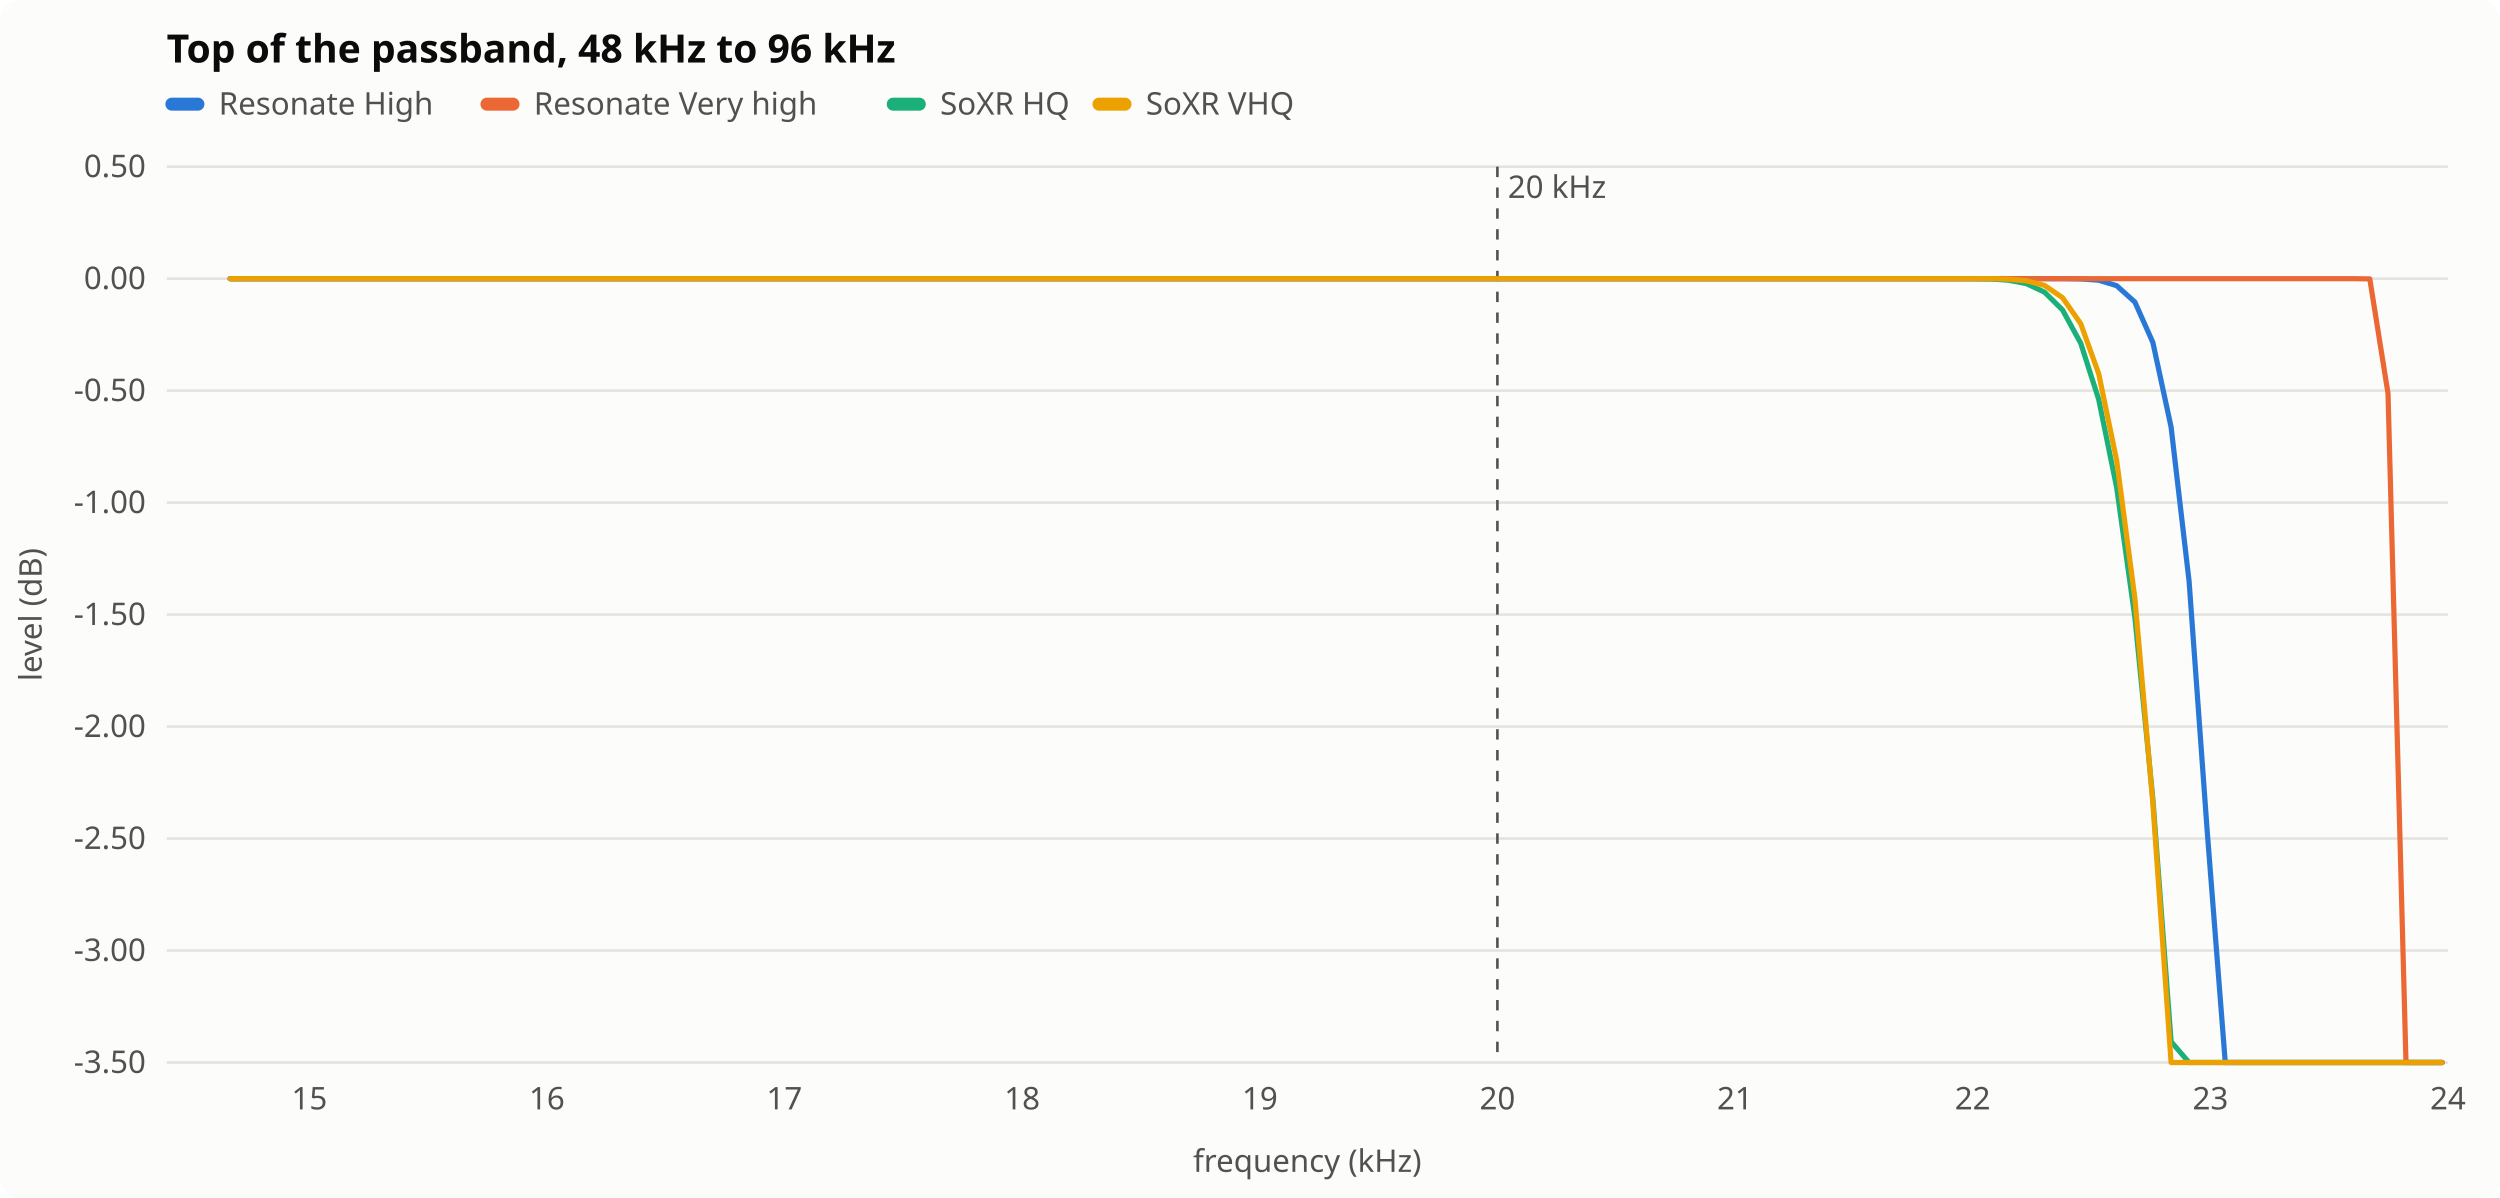
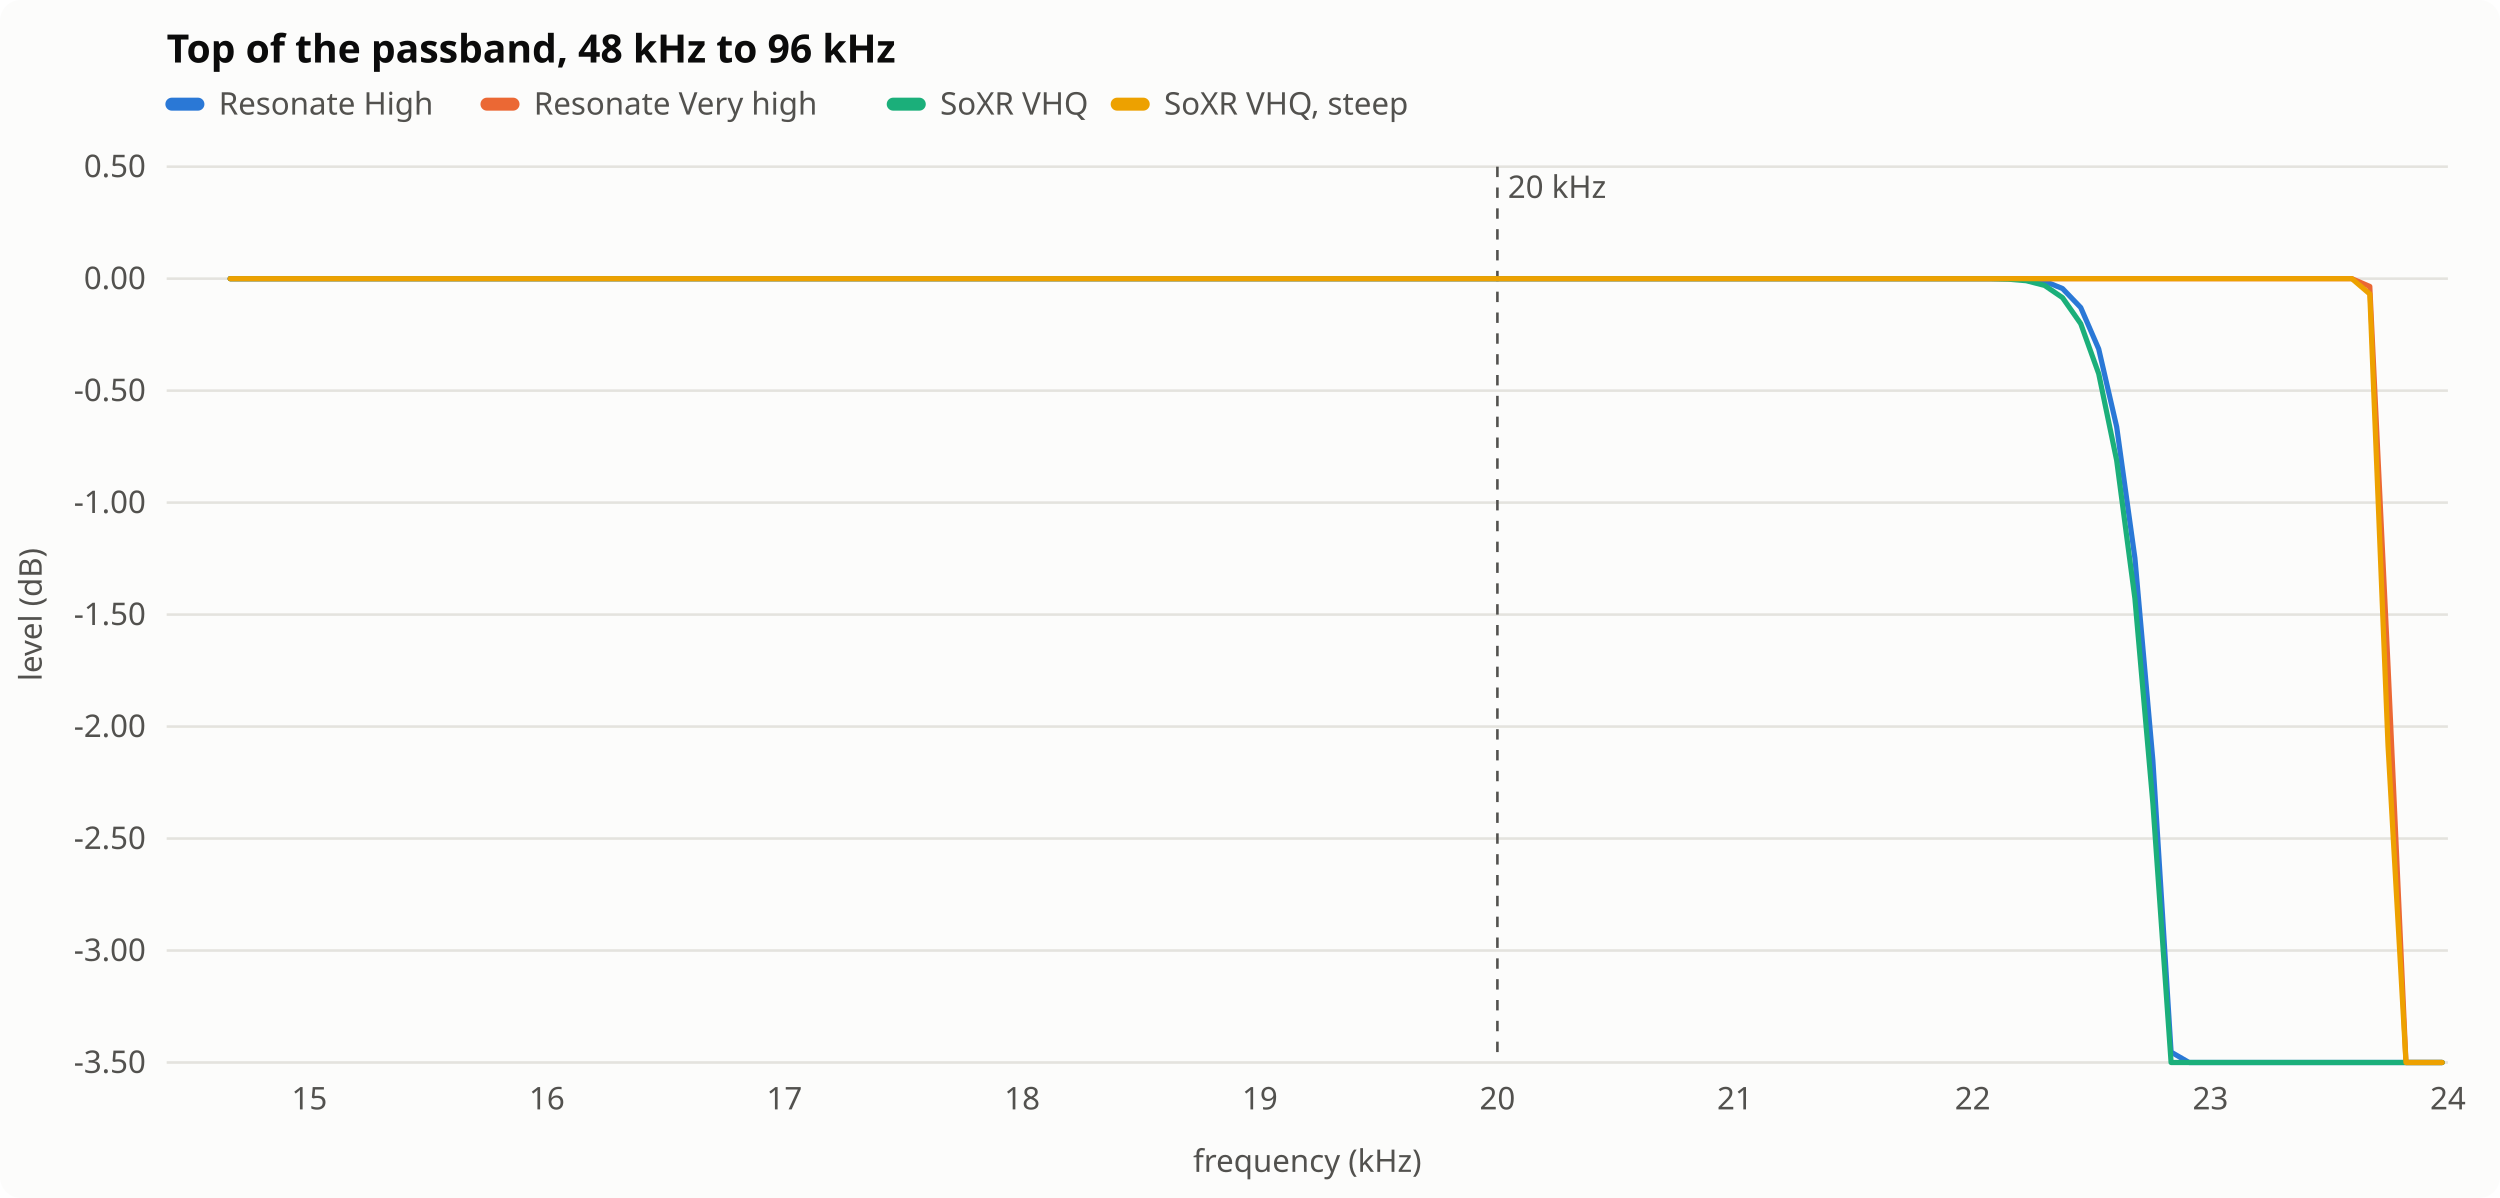
<svg xmlns="http://www.w3.org/2000/svg" viewBox="0 0 960 460" width="960" height="460" role="img" aria-label="Top of the passband, 48 kHz to 96 kHz">
  <style>
.surface { fill: #fcfcfb; }
text { fill: #52514e; font: 12px system-ui, sans-serif; }
.title { fill: #0b0b0b; font-size: 15px; font-weight: 600; }
.grid { stroke: #e4e3de; stroke-width: 1; }
.marker { stroke: #52514e; stroke-width: 1; stroke-dasharray: 4 4; }
.line { fill: none; stroke-width: 2; stroke-linejoin: round; stroke-linecap: round; }
.one { stroke: #2a78d6; fill: #2a78d6; }
.two { stroke: #eb6834; fill: #eb6834; }
.three { stroke: #1baf7a; fill: #1baf7a; }
.four { stroke: #eda100; fill: #eda100; }
.line.one, .line.two, .line.three, .line.four { fill: none; }
@media (prefers-color-scheme: dark) {
  .surface { fill: #1a1a19; }
  text { fill: #c3c2b7; }
  .title { fill: #f0efec; }
  .grid { stroke: #34332f; }
  .marker { stroke: #c3c2b7; }
  .one { stroke: #3987e5; fill: #3987e5; }
  .two { stroke: #d95926; fill: #d95926; }
  .three { stroke: #199e70; fill: #199e70; }
  .four { stroke: #c98500; fill: #c98500; }
  .line.one, .line.two, .line.three, .line.four { fill: none; }
}
</style>
  <rect class="surface" width="960" height="460" rx="8" />
  <text class="title" x="64" y="24">Top of the passband, 48 kHz to 96 kHz</text>
  <rect class="one" x="64" y="38" width="14" height="4" rx="2" />
  <text x="84" y="44">Resonate High</text>
  <rect class="two" x="185" y="38" width="14" height="4" rx="2" />
  <text x="205" y="44">Resonate Very high</text>
  <rect class="three" x="341" y="38" width="14" height="4" rx="2" />
-   <text x="361" y="44">SoXR HQ</text>
-   <rect class="four" x="420" y="38" width="14" height="4" rx="2" />
-   <text x="440" y="44">SoXR VHQ</text>
+   <text x="361" y="44">SoXR VHQ</text>
+   <rect class="four" x="427" y="38" width="14" height="4" rx="2" />
+   <text x="447" y="44">SoXR VHQ, steep</text>
  <line class="grid" x1="64" x2="940" y1="408.0" y2="408.0" />
  <text x="56" y="412.0" text-anchor="end">-3.50</text>
  <line class="grid" x1="64" x2="940" y1="365.0" y2="365.0" />
  <text x="56" y="369.0" text-anchor="end">-3.00</text>
  <line class="grid" x1="64" x2="940" y1="322.0" y2="322.0" />
  <text x="56" y="326.0" text-anchor="end">-2.50</text>
  <line class="grid" x1="64" x2="940" y1="279.0" y2="279.0" />
  <text x="56" y="283.0" text-anchor="end">-2.00</text>
  <line class="grid" x1="64" x2="940" y1="236.0" y2="236.0" />
  <text x="56" y="240.0" text-anchor="end">-1.50</text>
  <line class="grid" x1="64" x2="940" y1="193.0" y2="193.0" />
  <text x="56" y="197.0" text-anchor="end">-1.00</text>
  <line class="grid" x1="64" x2="940" y1="150.0" y2="150.0" />
  <text x="56" y="154.0" text-anchor="end">-0.50</text>
  <line class="grid" x1="64" x2="940" y1="107.0" y2="107.0" />
  <text x="56" y="111.0" text-anchor="end">0.00</text>
  <line class="grid" x1="64" x2="940" y1="64.0" y2="64.0" />
  <text x="56" y="68.0" text-anchor="end">0.50</text>
  <text x="118.8" y="426" text-anchor="middle">15</text>
  <text x="210.0" y="426" text-anchor="middle">16</text>
  <text x="301.2" y="426" text-anchor="middle">17</text>
  <text x="392.5" y="426" text-anchor="middle">18</text>
  <text x="483.8" y="426" text-anchor="middle">19</text>
  <text x="575.0" y="426" text-anchor="middle">20</text>
  <text x="666.2" y="426" text-anchor="middle">21</text>
  <text x="757.5" y="426" text-anchor="middle">22</text>
  <text x="848.8" y="426" text-anchor="middle">23</text>
  <text x="940.0" y="426" text-anchor="middle">24</text>
  <text x="502" y="450" text-anchor="middle">frequency (kHz)</text>
  <text x="16" y="236" transform="rotate(-90 16 236)" text-anchor="middle">level (dB)</text>
  <line class="marker" x1="575.0" x2="575.0" y1="64" y2="408" />
  <text x="579.0" y="76">20 kHz</text>
-   <polyline class="line one" points="88.4,107.0 244.0,107.0 417.7,107.0 575.0,107.0 611.5,107.0 618.4,107.0 625.4,107.0 632.3,107.0 639.3,107.0 646.2,107.0 653.2,107.0 660.1,107.0 667.0,107.0 674.0,107.0 680.9,107.0 687.9,107.0 694.8,107.0 701.8,107.0 708.7,107.0 715.6,107.0 722.6,107.0 729.5,107.0 736.5,107.0 743.4,107.0 750.4,107.0 757.3,107.0 764.2,107.0 771.2,107.0 778.1,107.0 785.1,107.0 792.0,107.0 799.0,107.1 805.9,107.6 812.8,109.7 819.8,116.0 826.7,131.5 833.7,164.0 840.6,223.1 847.6,319.6 854.5,408.0 861.4,408.0 868.4,408.0 875.3,408.0 882.3,408.0 889.2,408.0 896.2,408.0 903.1,408.0 910.0,408.0 917.0,408.0 923.9,408.0 930.9,408.0 937.8,408.0" />
-   <polyline class="line two" points="88.4,107.0 244.0,107.0 417.7,107.0 575.0,107.0 611.5,107.0 618.4,107.0 625.4,107.0 632.3,107.0 639.3,107.0 646.2,107.0 653.2,107.0 660.1,107.0 667.0,107.0 674.0,107.0 680.9,107.0 687.9,107.0 694.8,107.0 701.8,107.0 708.7,107.0 715.6,107.0 722.6,107.0 729.5,107.0 736.5,107.0 743.4,107.0 750.4,107.0 757.3,107.0 764.2,107.0 771.2,107.0 778.1,107.0 785.1,107.0 792.0,107.0 799.0,107.0 805.9,107.0 812.8,107.0 819.8,107.0 826.7,107.0 833.7,107.0 840.6,107.0 847.6,107.0 854.5,107.0 861.4,107.0 868.4,107.0 875.3,107.0 882.3,107.0 889.2,107.0 896.2,107.0 903.1,107.0 910.0,107.1 917.0,151.1 923.9,408.0 930.9,408.0 937.8,408.0" />
-   <polyline class="line three" points="88.4,107.0 244.0,107.0 417.7,107.0 575.0,107.0 611.5,107.0 618.4,107.0 625.4,107.0 632.3,107.0 639.3,107.0 646.2,107.0 653.2,107.0 660.1,107.0 667.0,107.0 674.0,107.0 680.9,107.0 687.9,107.0 694.8,107.0 701.8,107.0 708.7,107.0 715.6,107.0 722.6,107.0 729.5,107.0 736.5,107.0 743.4,107.0 750.4,107.0 757.3,107.0 764.2,107.1 771.2,107.6 778.1,108.9 785.1,112.2 792.0,119.0 799.0,131.8 805.9,153.4 812.8,187.2 819.8,237.1 826.7,306.8 833.7,400.0 840.6,408.0 847.6,408.0 854.5,408.0 861.4,408.0 868.4,408.0 875.3,408.0 882.3,408.0 889.2,408.0 896.2,408.0 903.1,408.0 910.0,408.0 917.0,408.0 923.9,408.0 930.9,408.0 937.8,408.0" />
-   <polyline class="line four" points="88.4,107.0 244.0,107.0 417.7,107.0 575.0,107.0 611.5,107.0 618.4,107.0 625.4,107.0 632.3,107.0 639.3,107.0 646.2,107.0 653.2,107.0 660.1,107.0 667.0,107.0 674.0,107.0 680.9,107.0 687.9,107.0 694.8,107.0 701.8,107.0 708.7,107.0 715.6,107.0 722.6,107.0 729.5,107.0 736.5,107.0 743.4,107.0 750.4,107.0 757.3,107.0 764.2,107.0 771.2,107.2 778.1,107.8 785.1,109.6 792.0,114.3 799.0,124.3 805.9,143.5 812.8,176.8 819.8,229.8 826.7,308.5 833.7,408.0 840.6,408.0 847.6,408.0 854.5,408.0 861.4,408.0 868.4,408.0 875.3,408.0 882.3,408.0 889.2,408.0 896.2,408.0 903.1,408.0 910.0,408.0 917.0,408.0 923.9,408.0 930.9,408.0 937.8,408.0" />
+   <polyline class="line one" points="88.4,107.0 244.0,107.0 417.7,107.0 575.0,107.0 611.5,107.0 618.4,107.0 625.4,107.0 632.3,107.0 639.3,107.0 646.2,107.0 653.2,107.0 660.1,107.0 667.0,107.0 674.0,107.0 680.9,107.0 687.9,107.0 694.8,107.0 701.8,107.0 708.7,107.0 715.6,107.0 722.6,107.0 729.5,107.0 736.5,107.0 743.4,107.0 750.4,107.0 757.3,107.0 764.2,107.0 771.2,107.0 778.1,107.2 785.1,108.0 792.0,110.8 799.0,118.1 805.9,134.0 812.8,163.9 819.8,214.3 826.7,292.0 833.7,404.0 840.6,408.0 847.6,408.0 854.5,408.0 861.4,408.0 868.4,408.0 875.3,408.0 882.3,408.0 889.2,408.0 896.2,408.0 903.1,408.0 910.0,408.0 917.0,408.0 923.9,408.0 930.9,408.0 937.8,408.0" />
+   <polyline class="line two" points="88.4,107.0 244.0,107.0 417.7,107.0 575.0,107.0 611.5,107.0 618.4,107.0 625.4,107.0 632.3,107.0 639.3,107.0 646.2,107.0 653.2,107.0 660.1,107.0 667.0,107.0 674.0,107.0 680.9,107.0 687.9,107.0 694.8,107.0 701.8,107.0 708.7,107.0 715.6,107.0 722.6,107.0 729.5,107.0 736.5,107.0 743.4,107.0 750.4,107.0 757.3,107.0 764.2,107.0 771.2,107.0 778.1,107.0 785.1,107.0 792.0,107.0 799.0,107.0 805.9,107.0 812.8,107.0 819.8,107.0 826.7,107.0 833.7,107.0 840.6,107.0 847.6,107.0 854.5,107.0 861.4,107.0 868.4,107.0 875.3,107.0 882.3,107.0 889.2,107.0 896.2,107.0 903.1,107.0 910.0,110.0 917.0,255.8 923.9,408.0 930.9,408.0 937.8,408.0" />
+   <polyline class="line three" points="88.4,107.0 244.0,107.0 417.7,107.0 575.0,107.0 611.5,107.0 618.4,107.0 625.4,107.0 632.3,107.0 639.3,107.0 646.2,107.0 653.2,107.0 660.1,107.0 667.0,107.0 674.0,107.0 680.9,107.0 687.9,107.0 694.8,107.0 701.8,107.0 708.7,107.0 715.6,107.0 722.6,107.0 729.5,107.0 736.5,107.0 743.4,107.0 750.4,107.0 757.3,107.0 764.2,107.0 771.2,107.2 778.1,107.8 785.1,109.6 792.0,114.3 799.0,124.3 805.9,143.5 812.8,176.8 819.8,229.8 826.7,308.5 833.7,408.0 840.6,408.0 847.6,408.0 854.5,408.0 861.4,408.0 868.4,408.0 875.3,408.0 882.3,408.0 889.2,408.0 896.2,408.0 903.1,408.0 910.0,408.0 917.0,408.0 923.9,408.0 930.9,408.0 937.8,408.0" />
+   <polyline class="line four" points="88.4,107.0 244.0,107.0 417.7,107.0 575.0,107.0 611.5,107.0 618.4,107.0 625.4,107.0 632.3,107.0 639.3,107.0 646.2,107.0 653.2,107.0 660.1,107.0 667.0,107.0 674.0,107.0 680.9,107.0 687.9,107.0 694.8,107.0 701.8,107.0 708.7,107.0 715.6,107.0 722.6,107.0 729.5,107.0 736.5,107.0 743.4,107.0 750.4,107.0 757.3,107.0 764.2,107.0 771.2,107.0 778.1,107.0 785.1,107.0 792.0,107.0 799.0,107.0 805.9,107.0 812.8,107.0 819.8,107.0 826.7,107.0 833.7,107.0 840.6,107.0 847.6,107.0 854.5,107.0 861.4,107.0 868.4,107.0 875.3,107.0 882.3,107.0 889.2,107.0 896.2,107.0 903.1,107.0 910.0,112.9 917.0,286.3 923.9,408.0 930.9,408.0 937.8,408.0" />
</svg>
